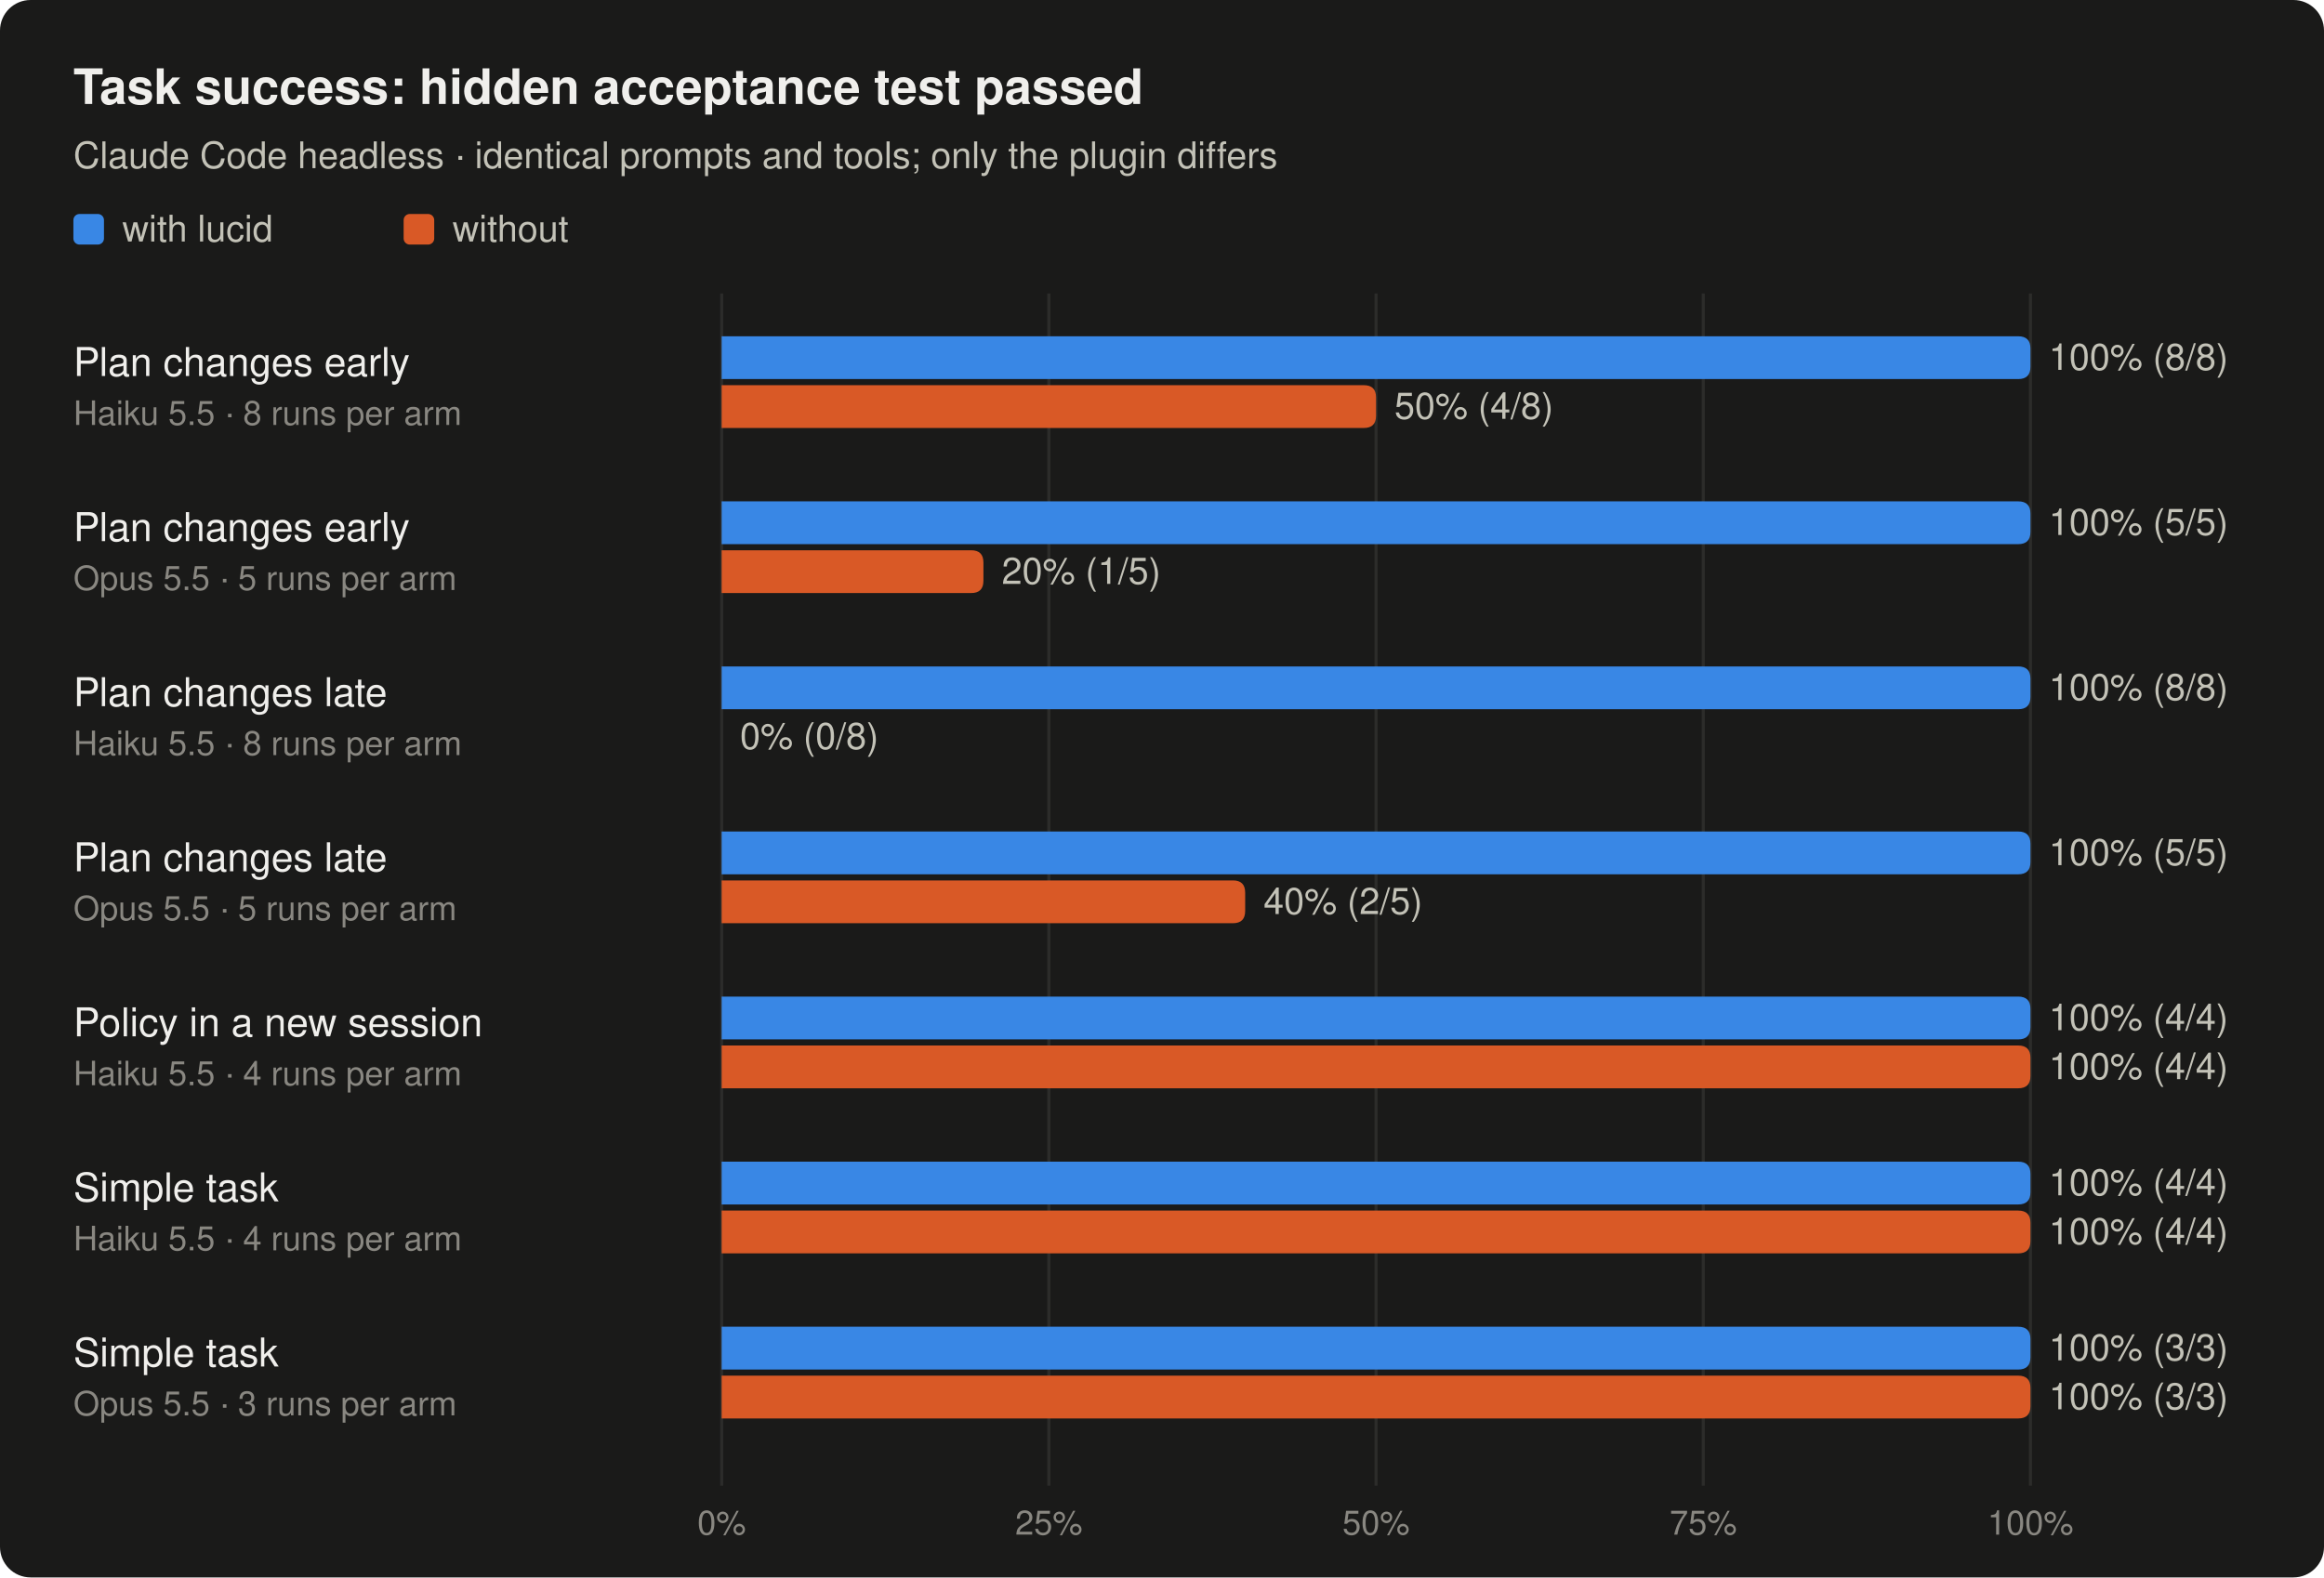
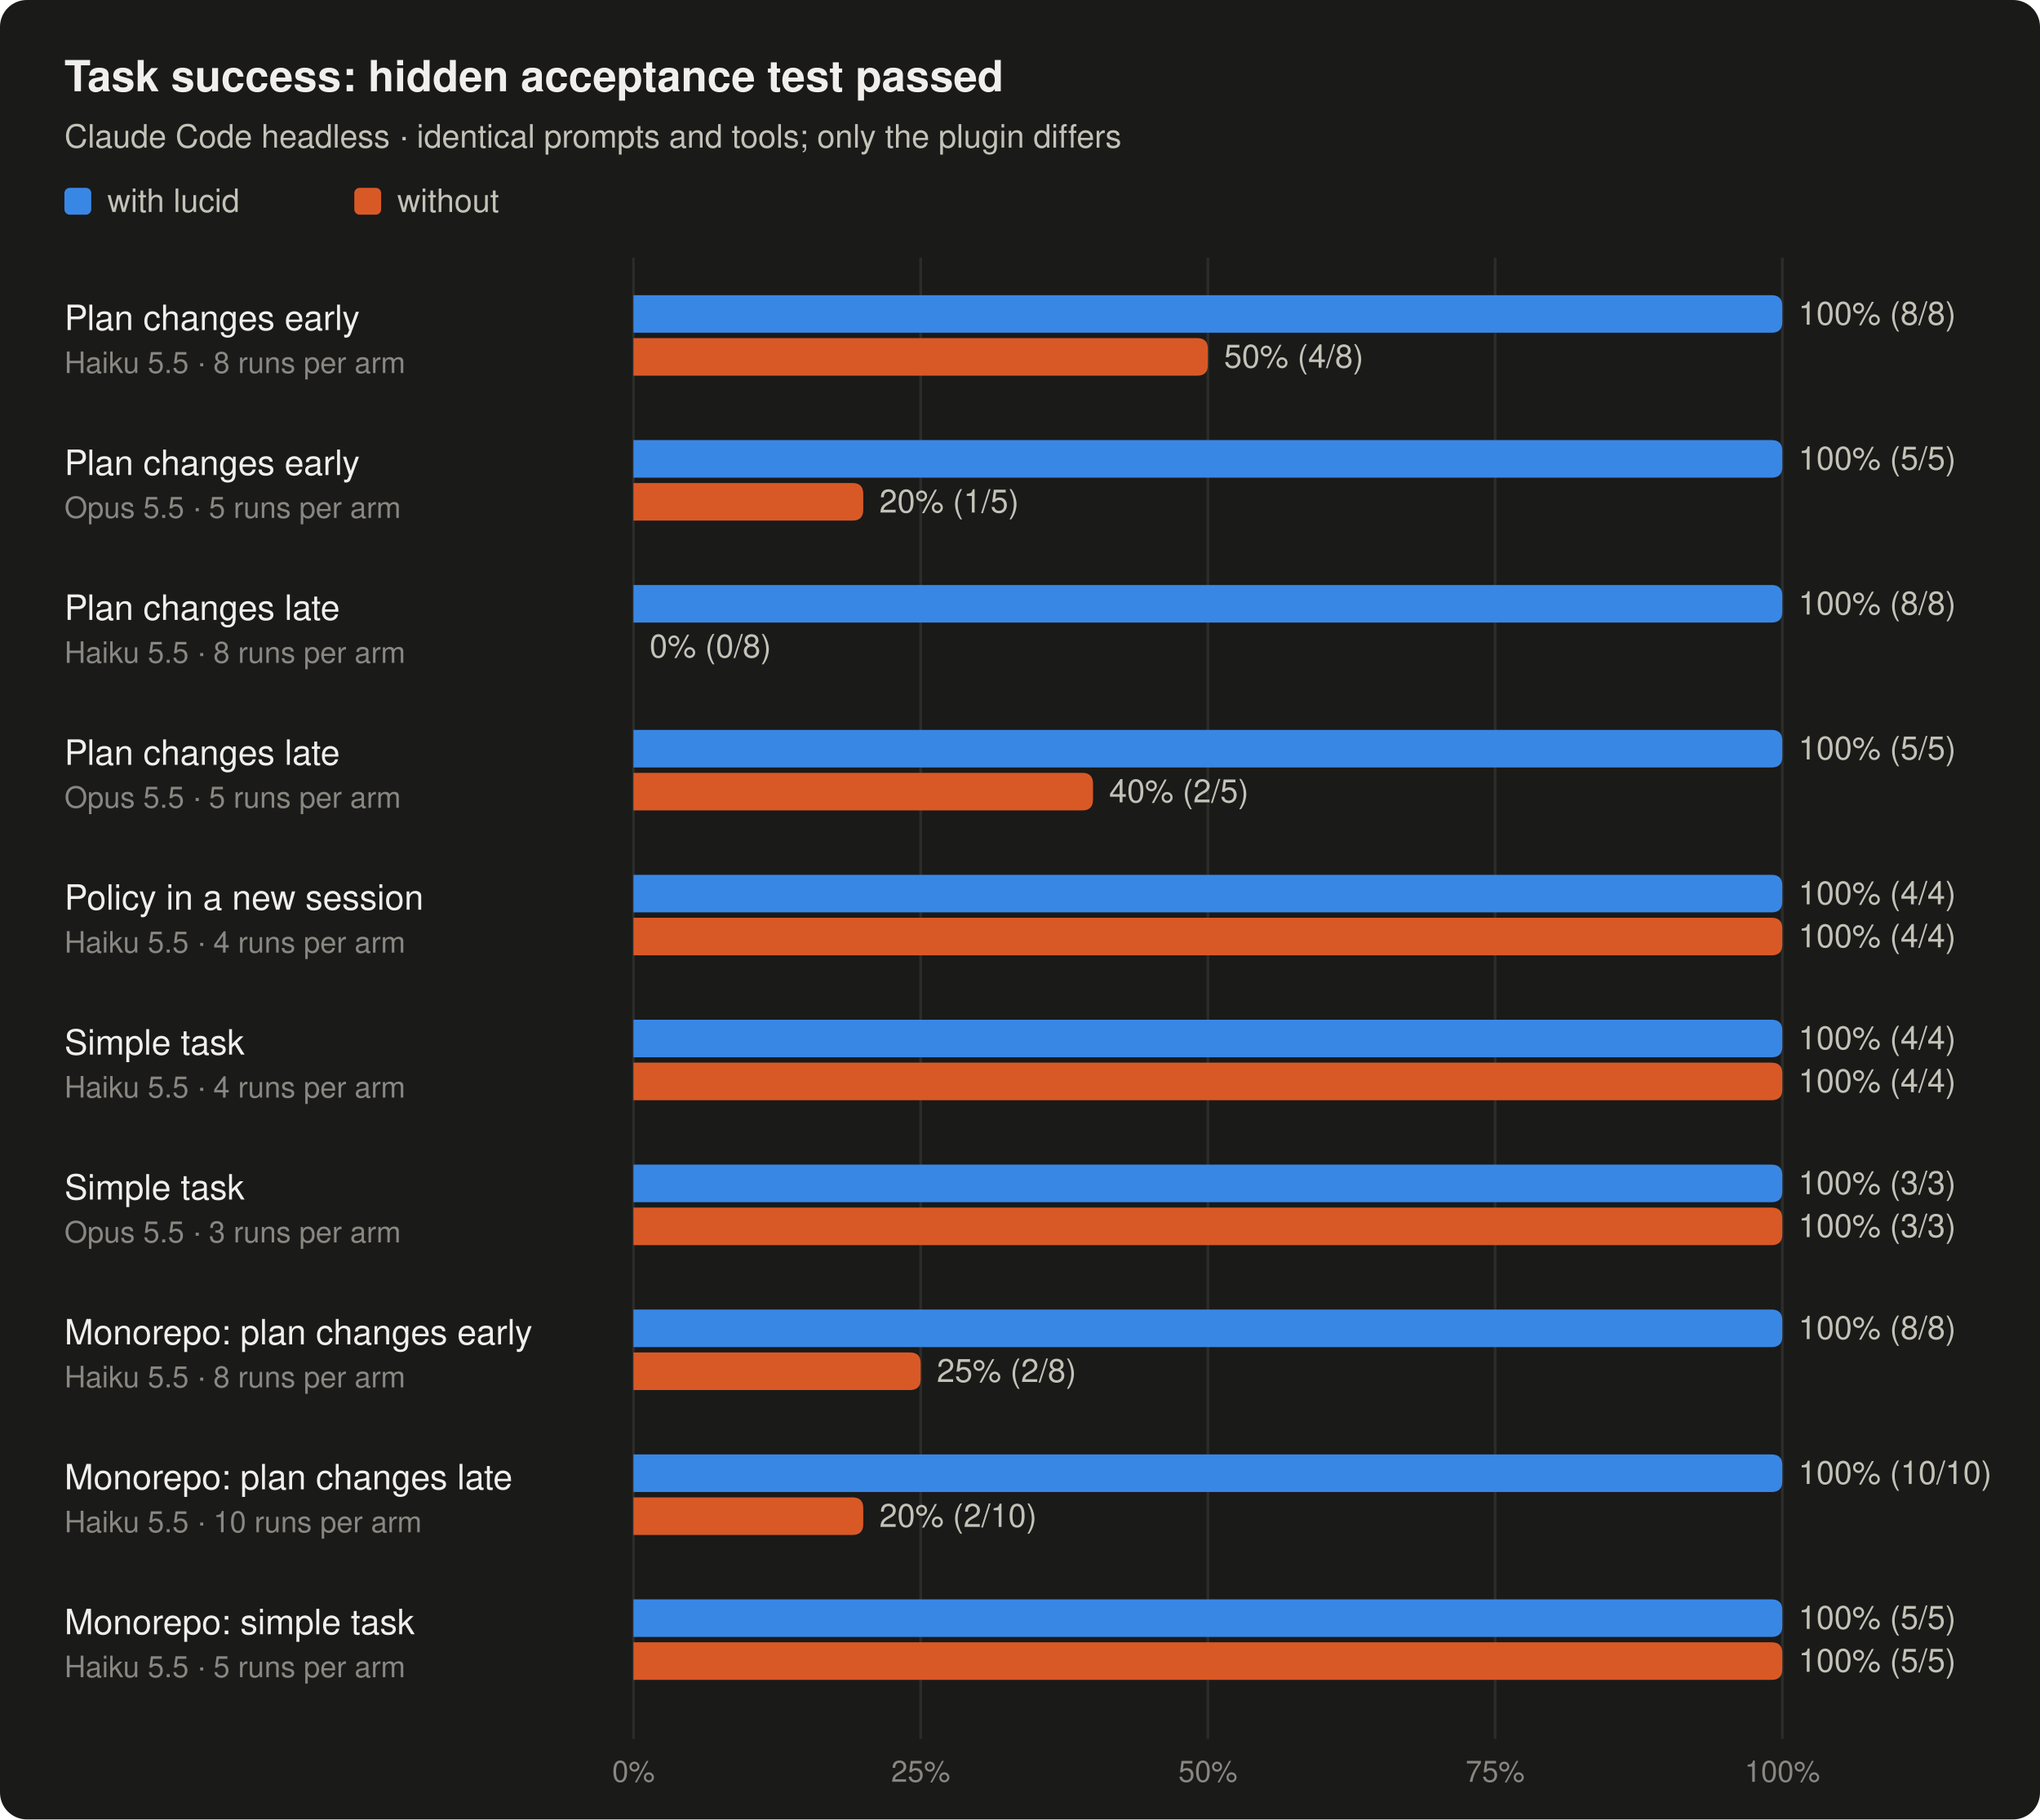
- <svg xmlns="http://www.w3.org/2000/svg" width="760" height="516" viewBox="0 0 760 516" font-family="-apple-system,BlinkMacSystemFont,'Segoe UI',Helvetica,Arial,sans-serif">
-   <rect width="760" height="516" rx="10" fill="#1a1a19" />
+ <svg xmlns="http://www.w3.org/2000/svg" width="760" height="678" viewBox="0 0 760 678" font-family="-apple-system,BlinkMacSystemFont,'Segoe UI',Helvetica,Arial,sans-serif">
+   <rect width="760" height="678" rx="10" fill="#1a1a19" />
  <text x="24" y="34" font-size="16" font-weight="600" fill="#f0efec">Task success: hidden acceptance test passed</text>
  <text x="24" y="55" font-size="12" fill="#c3c2b7">Claude Code headless · identical prompts and tools; only the plugin differs</text>
  <rect x="24" y="70" width="10" height="10" rx="2" fill="#3987e5" />
  <text x="40" y="79" font-size="12" fill="#c3c2b7">with lucid</text>
  <rect x="132" y="70" width="10" height="10" rx="2" fill="#d95926" />
  <text x="148" y="79" font-size="12" fill="#c3c2b7">without</text>
-   <line x1="236.0" y1="96" x2="236.0" y2="486" stroke="#2c2c2a" stroke-width="1" />
-   <text x="236.0" y="502" font-size="11" fill="#898781" text-anchor="middle">0%</text>
-   <line x1="343.0" y1="96" x2="343.0" y2="486" stroke="#2c2c2a" stroke-width="1" />
-   <text x="343.0" y="502" font-size="11" fill="#898781" text-anchor="middle">25%</text>
-   <line x1="450.0" y1="96" x2="450.0" y2="486" stroke="#2c2c2a" stroke-width="1" />
-   <text x="450.0" y="502" font-size="11" fill="#898781" text-anchor="middle">50%</text>
-   <line x1="557.0" y1="96" x2="557.0" y2="486" stroke="#2c2c2a" stroke-width="1" />
-   <text x="557.0" y="502" font-size="11" fill="#898781" text-anchor="middle">75%</text>
-   <line x1="664.0" y1="96" x2="664.0" y2="486" stroke="#2c2c2a" stroke-width="1" />
-   <text x="664.0" y="502" font-size="11" fill="#898781" text-anchor="middle">100%</text>
+   <line x1="236.0" y1="96" x2="236.0" y2="648" stroke="#2c2c2a" stroke-width="1" />
+   <text x="236.0" y="664" font-size="11" fill="#898781" text-anchor="middle">0%</text>
+   <line x1="343.0" y1="96" x2="343.0" y2="648" stroke="#2c2c2a" stroke-width="1" />
+   <text x="343.0" y="664" font-size="11" fill="#898781" text-anchor="middle">25%</text>
+   <line x1="450.0" y1="96" x2="450.0" y2="648" stroke="#2c2c2a" stroke-width="1" />
+   <text x="450.0" y="664" font-size="11" fill="#898781" text-anchor="middle">50%</text>
+   <line x1="557.0" y1="96" x2="557.0" y2="648" stroke="#2c2c2a" stroke-width="1" />
+   <text x="557.0" y="664" font-size="11" fill="#898781" text-anchor="middle">75%</text>
+   <line x1="664.0" y1="96" x2="664.0" y2="648" stroke="#2c2c2a" stroke-width="1" />
+   <text x="664.0" y="664" font-size="11" fill="#898781" text-anchor="middle">100%</text>
  <text x="24" y="123" font-size="13" font-weight="500" fill="#f0efec">Plan changes early</text>
  <text x="24" y="139" font-size="11" fill="#898781">Haiku 5.5 · 8 runs per arm</text>
  <path d="M236.0 110.0H660.0Q664.0 110.0 664.0 114.0V120.0Q664.0 124.0 660.0 124.0H236.0Z" fill="#3987e5" />
  <text x="670.0" y="121.0" font-size="12" fill="#c3c2b7" style="font-variant-numeric:tabular-nums">100%  (8/8)</text>
  <path d="M236.0 126.0H446.0Q450.0 126.0 450.0 130.0V136.0Q450.0 140.0 446.0 140.0H236.0Z" fill="#d95926" />
  <text x="456.0" y="137.0" font-size="12" fill="#c3c2b7" style="font-variant-numeric:tabular-nums">50%  (4/8)</text>
  <text x="24" y="177" font-size="13" font-weight="500" fill="#f0efec">Plan changes early</text>
  <text x="24" y="193" font-size="11" fill="#898781">Opus 5.5 · 5 runs per arm</text>
  <path d="M236.0 164.0H660.0Q664.0 164.0 664.0 168.0V174.0Q664.0 178.0 660.0 178.0H236.0Z" fill="#3987e5" />
  <text x="670.0" y="175.0" font-size="12" fill="#c3c2b7" style="font-variant-numeric:tabular-nums">100%  (5/5)</text>
  <path d="M236.0 180.0H317.6Q321.6 180.0 321.6 184.0V190.0Q321.6 194.0 317.6 194.0H236.0Z" fill="#d95926" />
  <text x="327.6" y="191.0" font-size="12" fill="#c3c2b7" style="font-variant-numeric:tabular-nums">20%  (1/5)</text>
  <text x="24" y="231" font-size="13" font-weight="500" fill="#f0efec">Plan changes late</text>
  <text x="24" y="247" font-size="11" fill="#898781">Haiku 5.5 · 8 runs per arm</text>
  <path d="M236.0 218.0H660.0Q664.0 218.0 664.0 222.0V228.0Q664.0 232.0 660.0 232.0H236.0Z" fill="#3987e5" />
  <text x="670.0" y="229.0" font-size="12" fill="#c3c2b7" style="font-variant-numeric:tabular-nums">100%  (8/8)</text>
  <text x="242.0" y="245.0" font-size="12" fill="#c3c2b7" style="font-variant-numeric:tabular-nums">0%  (0/8)</text>
  <text x="24" y="285" font-size="13" font-weight="500" fill="#f0efec">Plan changes late</text>
  <text x="24" y="301" font-size="11" fill="#898781">Opus 5.5 · 5 runs per arm</text>
  <path d="M236.0 272.0H660.0Q664.0 272.0 664.0 276.0V282.0Q664.0 286.0 660.0 286.0H236.0Z" fill="#3987e5" />
  <text x="670.0" y="283.0" font-size="12" fill="#c3c2b7" style="font-variant-numeric:tabular-nums">100%  (5/5)</text>
  <path d="M236.0 288.0H403.2Q407.2 288.0 407.2 292.0V298.0Q407.2 302.0 403.2 302.0H236.0Z" fill="#d95926" />
  <text x="413.2" y="299.0" font-size="12" fill="#c3c2b7" style="font-variant-numeric:tabular-nums">40%  (2/5)</text>
  <text x="24" y="339" font-size="13" font-weight="500" fill="#f0efec">Policy in a new session</text>
  <text x="24" y="355" font-size="11" fill="#898781">Haiku 5.5 · 4 runs per arm</text>
  <path d="M236.0 326.0H660.0Q664.0 326.0 664.0 330.0V336.0Q664.0 340.0 660.0 340.0H236.0Z" fill="#3987e5" />
  <text x="670.0" y="337.0" font-size="12" fill="#c3c2b7" style="font-variant-numeric:tabular-nums">100%  (4/4)</text>
  <path d="M236.0 342.0H660.0Q664.0 342.0 664.0 346.0V352.0Q664.0 356.0 660.0 356.0H236.0Z" fill="#d95926" />
  <text x="670.0" y="353.0" font-size="12" fill="#c3c2b7" style="font-variant-numeric:tabular-nums">100%  (4/4)</text>
  <text x="24" y="393" font-size="13" font-weight="500" fill="#f0efec">Simple task</text>
  <text x="24" y="409" font-size="11" fill="#898781">Haiku 5.5 · 4 runs per arm</text>
  <path d="M236.0 380.0H660.0Q664.0 380.0 664.0 384.0V390.0Q664.0 394.0 660.0 394.0H236.0Z" fill="#3987e5" />
  <text x="670.0" y="391.0" font-size="12" fill="#c3c2b7" style="font-variant-numeric:tabular-nums">100%  (4/4)</text>
  <path d="M236.0 396.0H660.0Q664.0 396.0 664.0 400.0V406.0Q664.0 410.0 660.0 410.0H236.0Z" fill="#d95926" />
  <text x="670.0" y="407.0" font-size="12" fill="#c3c2b7" style="font-variant-numeric:tabular-nums">100%  (4/4)</text>
  <text x="24" y="447" font-size="13" font-weight="500" fill="#f0efec">Simple task</text>
  <text x="24" y="463" font-size="11" fill="#898781">Opus 5.5 · 3 runs per arm</text>
  <path d="M236.0 434.0H660.0Q664.0 434.0 664.0 438.0V444.0Q664.0 448.0 660.0 448.0H236.0Z" fill="#3987e5" />
  <text x="670.0" y="445.0" font-size="12" fill="#c3c2b7" style="font-variant-numeric:tabular-nums">100%  (3/3)</text>
  <path d="M236.0 450.0H660.0Q664.0 450.0 664.0 454.0V460.0Q664.0 464.0 660.0 464.0H236.0Z" fill="#d95926" />
  <text x="670.0" y="461.0" font-size="12" fill="#c3c2b7" style="font-variant-numeric:tabular-nums">100%  (3/3)</text>
+   <text x="24" y="501" font-size="13" font-weight="500" fill="#f0efec">Monorepo: plan changes early</text>
+   <text x="24" y="517" font-size="11" fill="#898781">Haiku 5.5 · 8 runs per arm</text>
+   <path d="M236.0 488.0H660.0Q664.0 488.0 664.0 492.0V498.0Q664.0 502.0 660.0 502.0H236.0Z" fill="#3987e5" />
+   <text x="670.0" y="499.0" font-size="12" fill="#c3c2b7" style="font-variant-numeric:tabular-nums">100%  (8/8)</text>
+   <path d="M236.0 504.0H339.0Q343.0 504.0 343.0 508.0V514.0Q343.0 518.0 339.0 518.0H236.0Z" fill="#d95926" />
+   <text x="349.0" y="515.0" font-size="12" fill="#c3c2b7" style="font-variant-numeric:tabular-nums">25%  (2/8)</text>
+   <text x="24" y="555" font-size="13" font-weight="500" fill="#f0efec">Monorepo: plan changes late</text>
+   <text x="24" y="571" font-size="11" fill="#898781">Haiku 5.5 · 10 runs per arm</text>
+   <path d="M236.0 542.0H660.0Q664.0 542.0 664.0 546.0V552.0Q664.0 556.0 660.0 556.0H236.0Z" fill="#3987e5" />
+   <text x="670.0" y="553.0" font-size="12" fill="#c3c2b7" style="font-variant-numeric:tabular-nums">100%  (10/10)</text>
+   <path d="M236.0 558.0H317.6Q321.6 558.0 321.6 562.0V568.0Q321.6 572.0 317.6 572.0H236.0Z" fill="#d95926" />
+   <text x="327.6" y="569.0" font-size="12" fill="#c3c2b7" style="font-variant-numeric:tabular-nums">20%  (2/10)</text>
+   <text x="24" y="609" font-size="13" font-weight="500" fill="#f0efec">Monorepo: simple task</text>
+   <text x="24" y="625" font-size="11" fill="#898781">Haiku 5.5 · 5 runs per arm</text>
+   <path d="M236.0 596.0H660.0Q664.0 596.0 664.0 600.0V606.0Q664.0 610.0 660.0 610.0H236.0Z" fill="#3987e5" />
+   <text x="670.0" y="607.0" font-size="12" fill="#c3c2b7" style="font-variant-numeric:tabular-nums">100%  (5/5)</text>
+   <path d="M236.0 612.0H660.0Q664.0 612.0 664.0 616.0V622.0Q664.0 626.0 660.0 626.0H236.0Z" fill="#d95926" />
+   <text x="670.0" y="623.0" font-size="12" fill="#c3c2b7" style="font-variant-numeric:tabular-nums">100%  (5/5)</text>
</svg>
